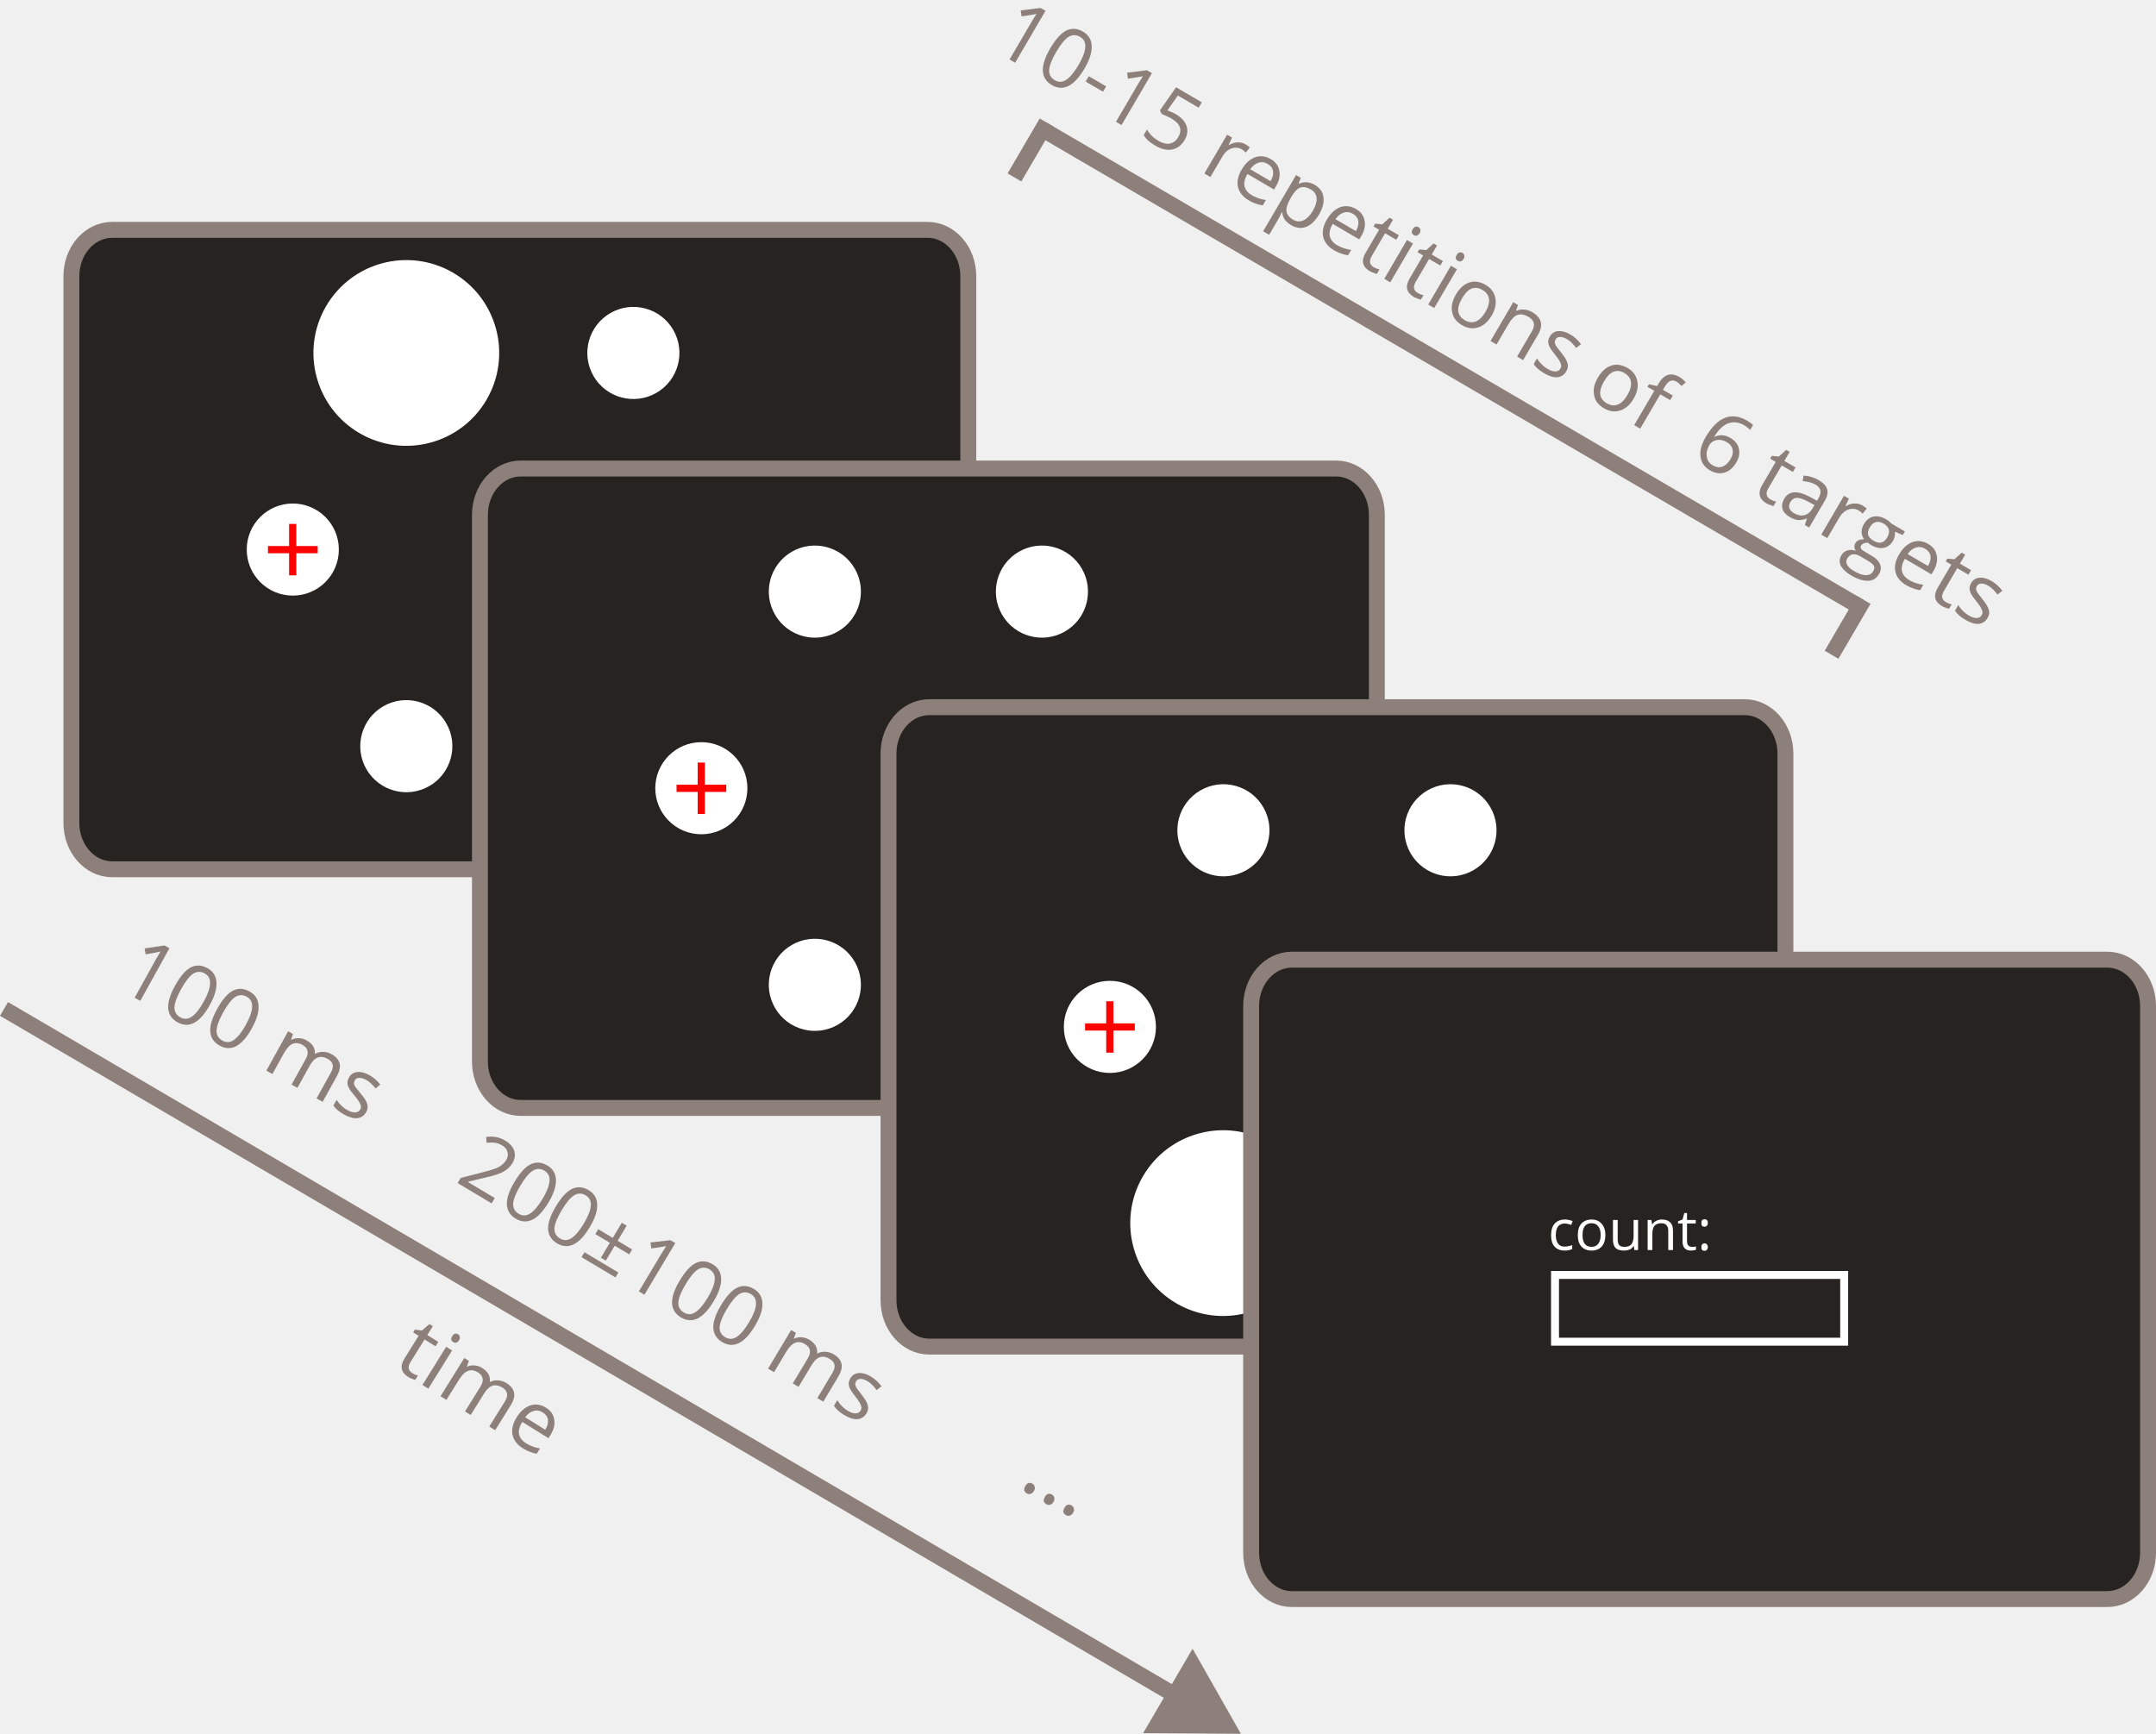
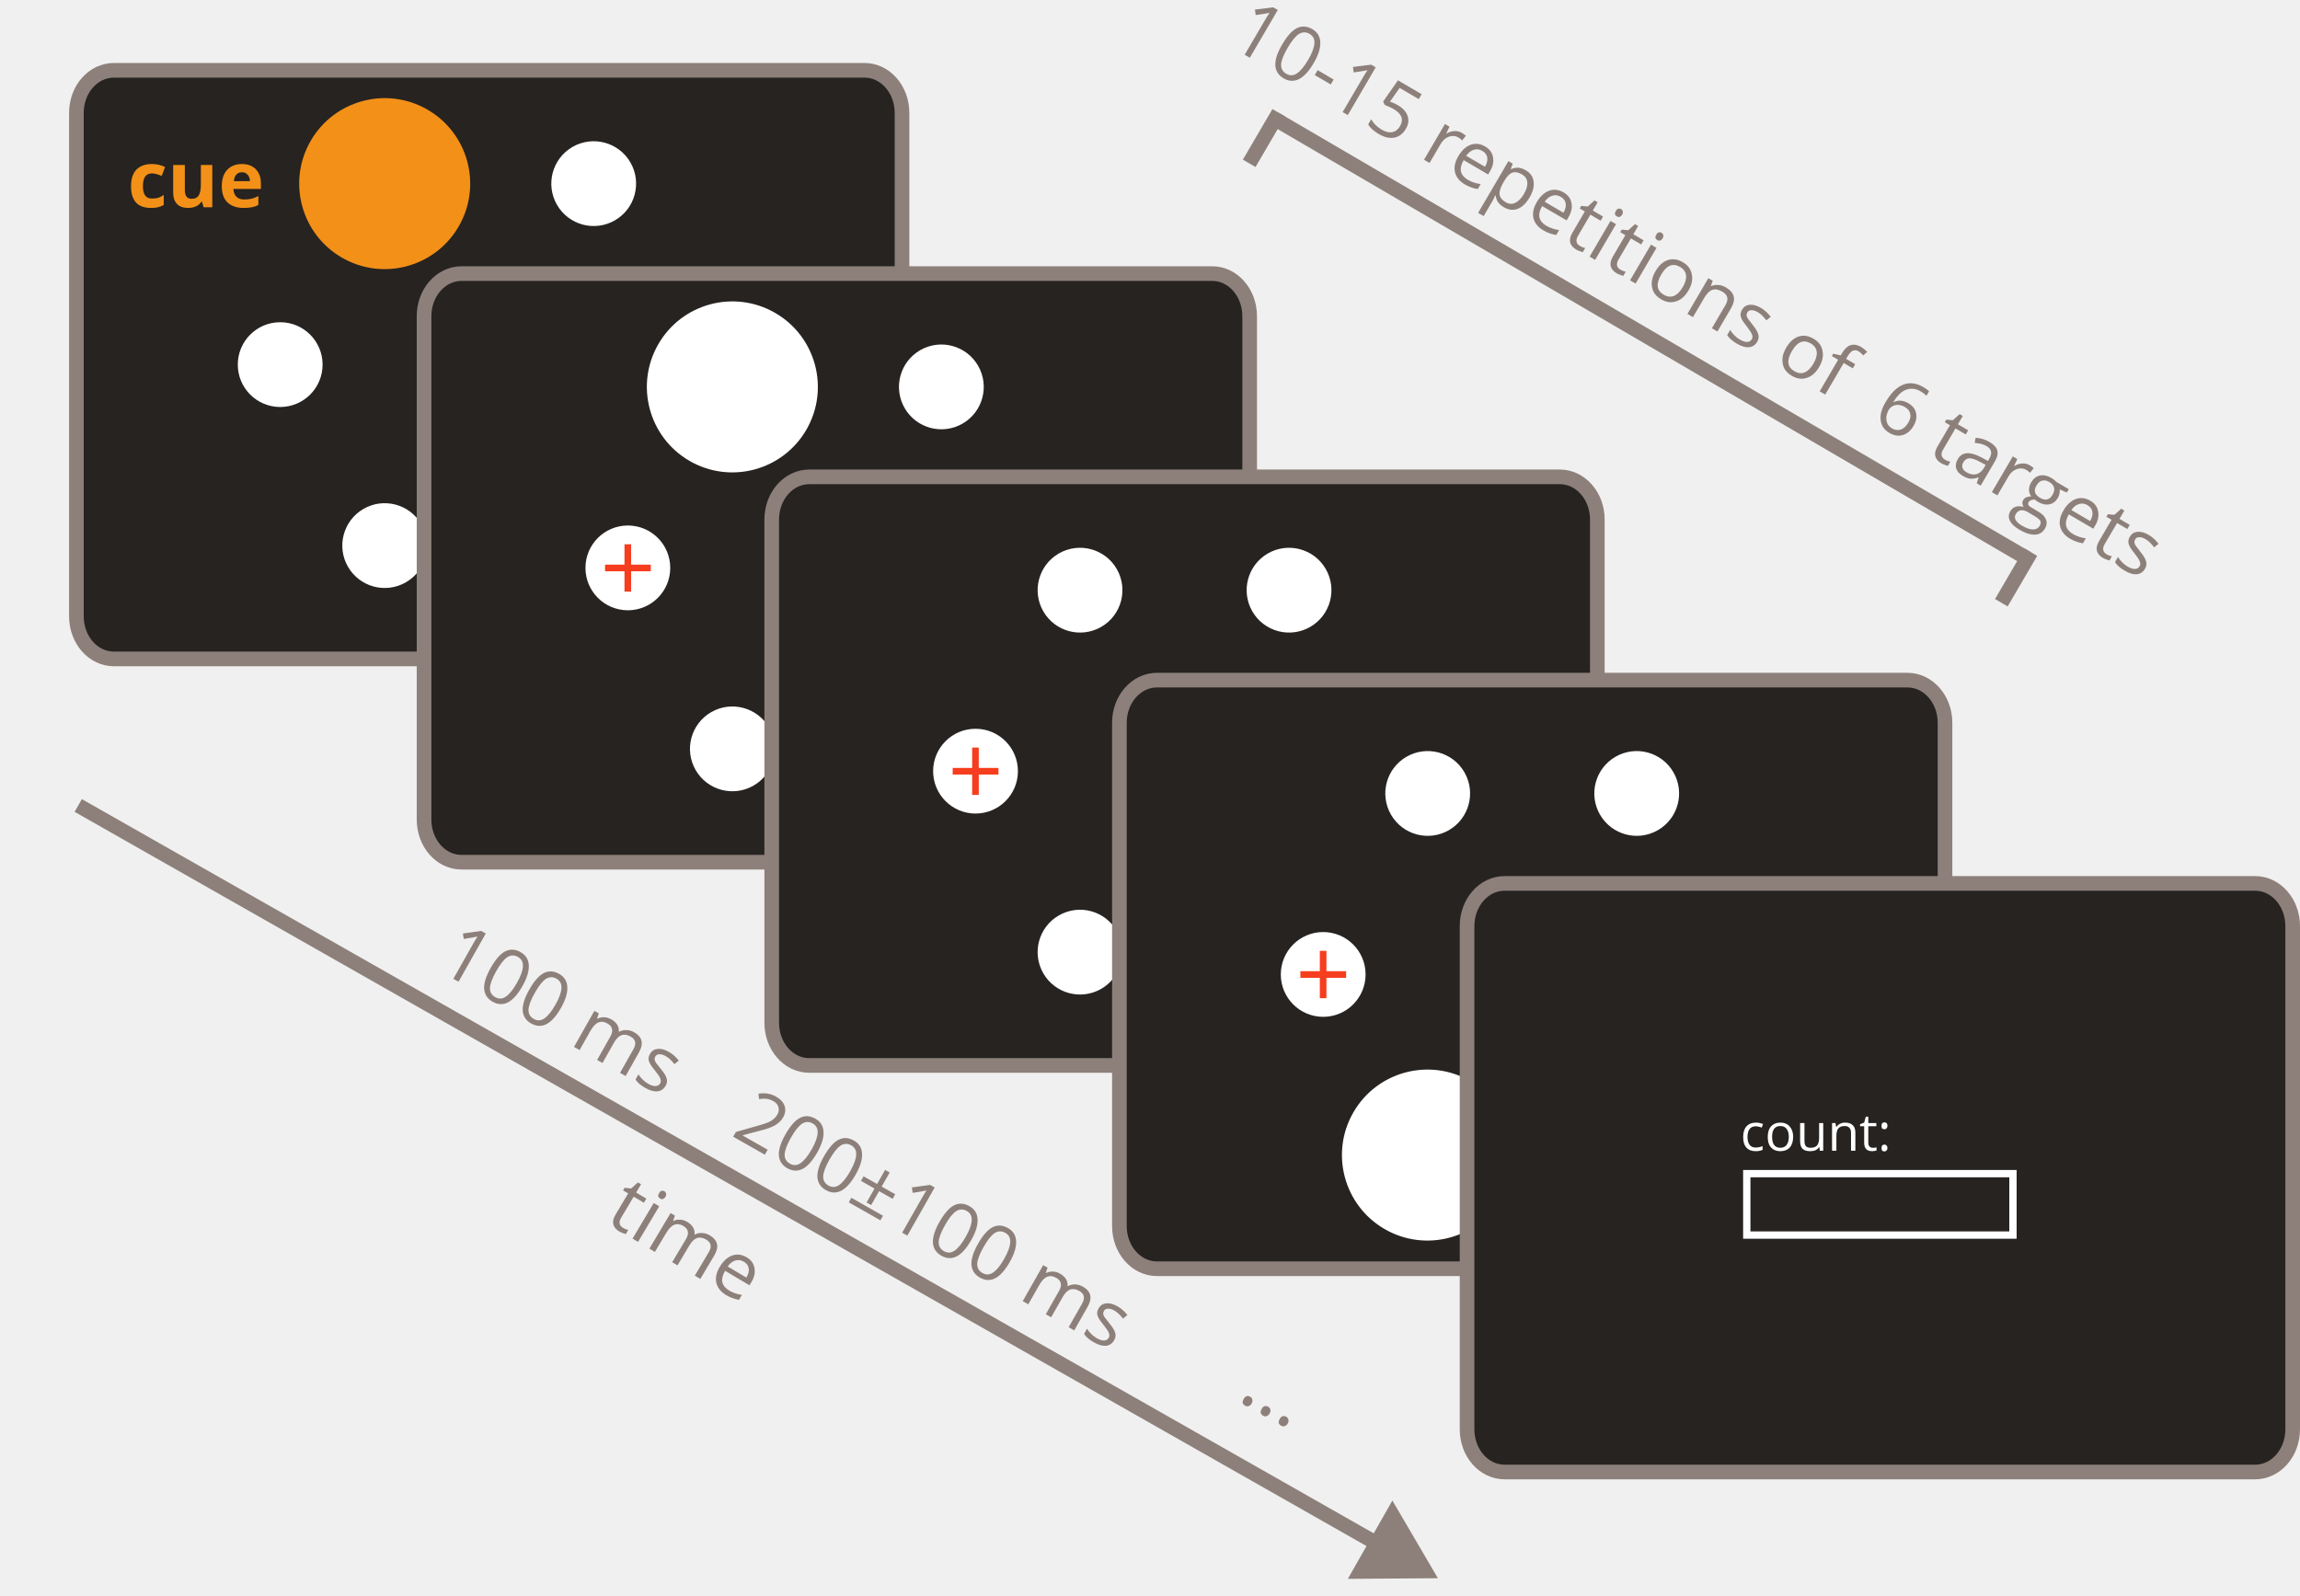
- <svg xmlns="http://www.w3.org/2000/svg" width="135.56mm" height="109.031mm" viewBox="0 0 135.56 109.031" version="1.1" id="svg1">
+ <svg xmlns="http://www.w3.org/2000/svg" width="157.104mm" height="109.028mm" viewBox="0 0 157.104 109.028" version="1.1" id="svg1">
  <defs id="defs1">
    <marker style="overflow:visible" id="Stop" refX="0" refY="-3" orient="auto" markerWidth="1" markerHeight="0.5" viewBox="0 0 1 1" preserveAspectRatio="none">
      <path style="fill:none;stroke:context-stroke;stroke-width:1" d="M 0,4 V -4" id="path23" />
    </marker>
    <marker style="overflow:visible" id="marker8" refX="0" refY="0" orient="auto-start-reverse" markerWidth="1" markerHeight="1" viewBox="0 0 1 1" preserveAspectRatio="xMidYMid">
      <path transform="scale(0.5)" style="fill:context-stroke;fill-rule:evenodd;stroke:context-stroke;stroke-width:1pt" d="M 5.77,0 -2.88,5 V -5 Z" id="path8" />
    </marker>
  </defs>
-   <g id="layer1" transform="translate(-60.43178,-128.9488)">
+   <g id="layer1" transform="translate(-38.88855,-128.9488)">
    <g id="g3">
      <g id="g2" transform="translate(24.3618,83.10952)">
        <g id="g4" transform="translate(-1.402587,1.076313)" />
      </g>
    </g>
    <g id="g3-1" transform="translate(29.57587,14.42065)">
      <g id="g2-0" transform="translate(24.3618,83.10952)">
        <g id="g4-6" transform="translate(-1.402587,1.076313)" />
      </g>
    </g>
    <g id="g5-3" transform="translate(29.57587,14.42065)">
-       <g id="g6" transform="translate(-3.887744,0.5877783)">
-         <rect style="opacity:1;fill:#262321;fill-opacity:1;stroke:#8d807a;stroke-width:1;stroke-dasharray:none;stroke-opacity:1;paint-order:markers fill stroke" id="rect1-2" width="56.394" height="40.21" x="39.232" y="128.395" rx="2.562" ry="2.914" />
-         <circle style="opacity:1;fill:#ffffff;stroke:none;stroke-width:0.374;paint-order:stroke fill markers" id="path1-0" cx="30.194" cy="64.314" r="2.896" transform="translate(22.95921,84.18583)" />
-         <circle style="fill:#ffffff;stroke:none;stroke-width:0.374;paint-order:stroke fill markers" id="path1-7-6" cx="40.601" cy="-83.033" r="2.896" transform="rotate(120,-12.82275,48.72067)" />
-         <circle style="fill:#ffffff;stroke:none;stroke-width:0.374;paint-order:stroke fill markers" id="path1-7-3-1" cx="-85.071" cy="-6.009" r="2.896" transform="rotate(-120,35.78196,35.46516)" />
-         <circle style="fill:#ffffff;stroke:none;stroke-width:0.755;paint-order:stroke fill markers" id="path1-6-5" cx="87.752" cy="-120.282" r="5.84" transform="rotate(120)" />
-         <circle style="fill:#ffffff;stroke:none;stroke-width:0.755;paint-order:stroke fill markers" id="path1-6-5-9" cx="109.462" cy="-192.12" r="5.84" transform="rotate(120)" />
-         <circle style="fill:#ffffff;stroke:none;stroke-width:0.374;paint-order:stroke fill markers" id="path1-6-6-5" cx="-70.795" cy="18.719" r="2.896" transform="rotate(-120,35.78197,35.46516)" />
-         <circle style="fill:#ffffff;stroke:none;stroke-width:0.374;paint-order:stroke fill markers" id="path1-6-9-4" cx="58.746" cy="64.314" r="2.896" transform="translate(22.95921,84.18583)" />
-         <g id="g3-7-7" transform="translate(27.01532,17.4935)">
-           <text xml:space="preserve" style="font-size:6.674px;line-height:1.1;font-family:'Open Sans';-inkscape-font-specification:'Open Sans';text-align:start;text-decoration-color:#000000;writing-mode:lr-tb;direction:ltr;text-anchor:start;opacity:1;fill:#ff0000;stroke:none;stroke-width:1.892;stroke-dasharray:none;paint-order:stroke fill markers" x="24.233" y="133.363" id="text3-6">
-             <tspan id="tspan3-5" style="font-weight:normal;fill:#ff0000;stroke:none;stroke-width:1.892" x="24.233" y="133.363">+</tspan>
+       <g id="g10" transform="translate(-52.0147,-106.7198)">
+         <path id="rect1-2-6" style="fill:#262321;stroke:#8d807a;paint-order:markers fill stroke" d="m 69.108,226.051 h 51.27 c 1.419,0 2.562,1.3 2.562,2.914 v 34.383 c 0,1.614 -1.143,2.914 -2.562,2.914 H 69.108 c -1.419,0 -2.562,-1.3 -2.562,-2.914 v -34.383 c 0,-1.614 1.143,-2.914 2.562,-2.914 z" />
+         <circle style="fill:#ffffff;stroke:none;stroke-width:0.374;paint-order:stroke fill markers" id="path1-0-0" cx="80.466" cy="246.156" r="2.896" />
+         <circle style="fill:#ffffff;stroke:none;stroke-width:0.374;paint-order:stroke fill markers" id="path1-7-6-48" cx="172.944" cy="-217.491" r="2.896" transform="rotate(120)" />
+         <circle style="fill:#ffffff;stroke:none;stroke-width:0.374;paint-order:stroke fill markers" id="path1-7-3-1-8" cx="-267.687" cy="-53.392" r="2.896" transform="rotate(-120)" />
+         <circle style="fill:#f29018;fill-opacity:1;stroke:none;stroke-width:0.755;paint-order:stroke fill markers" id="path1-6-5-8" cx="158.668" cy="-192.764" r="5.84" transform="rotate(120)" />
+         <circle style="fill:#ffffff;stroke:none;stroke-width:0.374;paint-order:stroke fill markers" id="path1-6-6-5-9" cx="-253.411" cy="-28.665" r="2.896" transform="rotate(-120)" />
+         <circle style="fill:#ffffff;stroke:none;stroke-width:0.374;paint-order:stroke fill markers" id="path1-6-9-4-77" cx="109.019" cy="246.156" r="2.896" />
+         <text xml:space="preserve" style="font-size:5.292px;line-height:1.1;font-family:'Open Sans';-inkscape-font-specification:'Open Sans';text-align:start;text-decoration-color:#000000;writing-mode:lr-tb;direction:ltr;text-anchor:start;opacity:1;fill:#f29018;fill-opacity:1;stroke:none;stroke-width:1;stroke-dasharray:none;stroke-opacity:1;paint-order:markers fill stroke" x="70.044" y="235.406" id="text10">
+           <tspan id="tspan10" style="font-weight:bold;stroke:none;stroke-width:1" x="70.044" y="235.406">cue</tspan>
+         </text>
+       </g>
+       <circle style="fill:#ffffff;stroke:none;stroke-width:0.374;paint-order:stroke fill markers" id="path1-7-6" cx="104.481" cy="-141.936" r="2.896" transform="rotate(120)" />
+       <circle style="fill:#ffffff;stroke:none;stroke-width:0.755;paint-order:stroke fill markers" id="path1-6-5-9" cx="111.915" cy="-189.047" r="5.84" transform="rotate(120)" />
+       <circle style="fill:#ffffff;stroke:none;stroke-width:0.374;paint-order:stroke fill markers" id="path1-6-9-4" cx="77.818" cy="149.088" r="2.896" />
+       <g id="g12" transform="translate(2.934346,4.235318)">
+         <path id="rect1-2" style="fill:#262321;stroke:#8d807a;paint-order:markers fill stroke" d="m 37.906,128.983 h 51.27 c 1.419,0 2.562,1.3 2.562,2.914 v 34.383 c 0,1.614 -1.143,2.914 -2.562,2.914 H 37.906 c -1.419,0 -2.562,-1.3 -2.562,-2.914 v -34.383 c 0,-1.614 1.143,-2.914 2.562,-2.914 z" />
+         <circle style="fill:#ffffff;stroke:none;stroke-width:0.374;paint-order:stroke fill markers" id="path1-0" cx="49.265" cy="149.088" r="2.896" />
+         <circle style="fill:#ffffff;stroke:none;stroke-width:0.374;paint-order:stroke fill markers" id="path1-7-3-1" cx="-168.023" cy="-31.879" r="2.896" transform="rotate(-120)" />
+         <circle style="fill:#ffffff;stroke:none;stroke-width:0.755;paint-order:stroke fill markers" id="path1-6-5" cx="90.205" cy="-117.209" r="5.84" transform="rotate(120)" />
+         <circle style="fill:#ffffff;stroke:none;stroke-width:0.374;paint-order:stroke fill markers" id="path1-6-6-5" cx="-153.746" cy="-7.152" r="2.896" transform="rotate(-120)" />
+         <g id="g3-7-7" transform="translate(23.12758,18.08128)">
+           <text xml:space="preserve" style="font-size:6.674px;line-height:1.1;font-family:'Open Sans';-inkscape-font-specification:'Open Sans';text-align:start;text-decoration-color:#000000;writing-mode:lr-tb;direction:ltr;text-anchor:start;opacity:1;fill:#f63d1e;fill-opacity:1;stroke:none;stroke-width:1.892;stroke-dasharray:none;paint-order:stroke fill markers" x="24.233" y="133.363" id="text3-6">
+             <tspan id="tspan3-5" style="font-weight:normal;fill:#f63d1e;fill-opacity:1;stroke:none;stroke-width:1.892" x="24.233" y="133.363">+</tspan>
          </text>
        </g>
-         <circle style="fill:#ffffff;stroke:none;stroke-width:0.755;paint-order:stroke fill markers" id="path1-6-5-2" cx="109.559" cy="-192.481" r="5.84" transform="rotate(120)" />
      </g>
-       <rect style="fill:#262321;fill-opacity:1;stroke:#8d807a;stroke-width:1;stroke-dasharray:none;stroke-opacity:1;paint-order:markers fill stroke" id="rect1-2-4" width="56.394" height="40.21" x="61.032" y="143.991" rx="2.562" ry="2.914" />
-       <circle style="fill:#ffffff;stroke:none;stroke-width:0.374;paint-order:stroke fill markers" id="path1-0-7" cx="74.953" cy="164.096" r="2.896" />
+       <circle style="fill:#ffffff;stroke:none;stroke-width:0.755;paint-order:stroke fill markers" id="path1-6-5-2" cx="112.011" cy="-189.408" r="5.84" transform="rotate(120)" />
      <circle style="fill:#ffffff;stroke:none;stroke-width:0.374;paint-order:stroke fill markers" id="path1-7-6-4" cx="104.635" cy="-171.687" r="2.896" transform="rotate(120)" />
-       <circle style="fill:#ffffff;stroke:none;stroke-width:0.374;paint-order:stroke fill markers" id="path1-7-3-1-4" cx="-193.864" cy="-17.137" r="2.896" transform="rotate(-120)" />
-       <circle style="fill:#ffffff;stroke:none;stroke-width:0.374;paint-order:stroke fill markers" id="path1-6-6-5-0" cx="-179.588" cy="7.591" r="2.896" transform="rotate(-120)" />
-       <circle style="fill:#ffffff;stroke:none;stroke-width:0.374;paint-order:stroke fill markers" id="path1-6-6-5-0-0" cx="-172.45" cy="-4.773" r="2.896" transform="rotate(-120)" />
      <circle style="fill:#ffffff;stroke:none;stroke-width:0.374;paint-order:stroke fill markers" id="path1-6-9-4-7" cx="103.506" cy="164.096" r="2.896" />
-       <g id="g3-7-7-8" transform="translate(48.8157,33.08971)">
-         <text xml:space="preserve" style="font-size:6.674px;line-height:1.1;font-family:'Open Sans';-inkscape-font-specification:'Open Sans';text-align:start;text-decoration-color:#000000;writing-mode:lr-tb;direction:ltr;text-anchor:start;opacity:1;fill:#ff0000;stroke:none;stroke-width:1.892;stroke-dasharray:none;paint-order:stroke fill markers" x="24.233" y="133.363" id="text3-6-6">
-           <tspan id="tspan3-5-8" style="font-weight:normal;fill:#ff0000;stroke:none;stroke-width:1.892" x="24.233" y="133.363">+</tspan>
-         </text>
+       <g id="g11" transform="translate(0.9940492,3.113513)">
+         <rect style="fill:#262321;fill-opacity:1;stroke:#8d807a;stroke-width:1;stroke-dasharray:none;stroke-opacity:1;paint-order:markers fill stroke" id="rect1-2-4" width="56.394" height="40.21" x="61.032" y="143.991" rx="2.562" ry="2.914" />
+         <circle style="fill:#ffffff;stroke:none;stroke-width:0.374;paint-order:stroke fill markers" id="path1-0-7" cx="74.953" cy="164.096" r="2.896" />
+         <circle style="fill:#ffffff;stroke:none;stroke-width:0.374;paint-order:stroke fill markers" id="path1-7-3-1-4" cx="-193.864" cy="-17.137" r="2.896" transform="rotate(-120)" />
+         <circle style="fill:#ffffff;stroke:none;stroke-width:0.374;paint-order:stroke fill markers" id="path1-6-6-5-0" cx="-179.588" cy="7.591" r="2.896" transform="rotate(-120)" />
+         <circle style="fill:#ffffff;stroke:none;stroke-width:0.374;paint-order:stroke fill markers" id="path1-6-6-5-0-0" cx="-172.45" cy="-4.773" r="2.896" transform="rotate(-120)" />
+         <g id="g3-7-7-8" transform="translate(48.8157,33.08971)" style="fill:#f63d1e;fill-opacity:1">
+           <text xml:space="preserve" style="font-size:6.674px;line-height:1.1;font-family:'Open Sans';-inkscape-font-specification:'Open Sans';text-align:start;text-decoration-color:#000000;writing-mode:lr-tb;direction:ltr;text-anchor:start;opacity:1;fill:#f63d1e;fill-opacity:1;stroke:none;stroke-width:1.892;stroke-dasharray:none;paint-order:stroke fill markers" x="24.233" y="133.363" id="text3-6-6">
+             <tspan id="tspan3-5-8" style="font-weight:normal;fill:#f63d1e;fill-opacity:1;stroke:none;stroke-width:1.892" x="24.233" y="133.363">+</tspan>
+           </text>
+         </g>
      </g>
-       <rect style="fill:#262321;fill-opacity:1;stroke:#8d807a;stroke-width:1;stroke-dasharray:none;stroke-opacity:1;paint-order:markers fill stroke" id="rect1-2-4-1" width="56.394" height="40.21" x="86.721" y="159" rx="2.562" ry="2.914" />
-       <circle style="fill:#ffffff;stroke:none;stroke-width:0.374;paint-order:stroke fill markers" id="path1-0-7-1" cx="100.641" cy="179.105" r="2.896" />
      <circle style="fill:#ffffff;stroke:none;stroke-width:0.374;paint-order:stroke fill markers" id="path1-7-6-4-5" cx="104.788" cy="-201.437" r="2.896" transform="rotate(120)" />
-       <circle style="fill:#ffffff;stroke:none;stroke-width:0.374;paint-order:stroke fill markers" id="path1-6-6-5-0-7" cx="-205.43" cy="22.333" r="2.896" transform="rotate(-120)" />
-       <circle style="fill:#ffffff;stroke:none;stroke-width:0.374;paint-order:stroke fill markers" id="path1-6-6-5-0-0-7" cx="-198.292" cy="9.969" r="2.896" transform="rotate(-120)" />
      <circle style="fill:#ffffff;stroke:none;stroke-width:0.374;paint-order:stroke fill markers" id="path1-6-9-4-7-6" cx="129.194" cy="179.105" r="2.896" />
-       <g id="g3-7-7-8-7" transform="translate(74.50383,48.09813)">
-         <text xml:space="preserve" style="font-size:6.674px;line-height:1.1;font-family:'Open Sans';-inkscape-font-specification:'Open Sans';text-align:start;text-decoration-color:#000000;writing-mode:lr-tb;direction:ltr;text-anchor:start;opacity:1;fill:#ff0000;stroke:none;stroke-width:1.892;stroke-dasharray:none;paint-order:stroke fill markers" x="24.233" y="133.363" id="text3-6-6-3">
-           <tspan id="tspan3-5-8-6" style="font-weight:normal;fill:#ff0000;stroke:none;stroke-width:1.892" x="24.233" y="133.363">+</tspan>
-         </text>
+       <path style="fill:none;stroke:#8d807a;stroke-width:1;stroke-dasharray:none;stroke-opacity:1;marker-end:url(#marker8);paint-order:stroke fill markers" d="m 14.657,169.554 89.785,51.034" id="path7" />
+       <text xml:space="preserve" style="font-size:5.292px;line-height:1.1;font-family:'Open Sans';-inkscape-font-specification:'Open Sans';text-align:start;text-decoration-color:#000000;writing-mode:lr-tb;direction:ltr;text-anchor:start;fill:#8d807a;fill-opacity:1;stroke:none;stroke-width:1;stroke-dasharray:none;paint-order:stroke fill markers" x="144.678" y="144.247" id="text8" transform="rotate(30.76747)">
+         <tspan id="tspan8" style="font-size:5.292px;fill:#8d807a;fill-opacity:1;stroke:none;stroke-width:1" x="144.678" y="144.247">time</tspan>
+       </text>
+       <text xml:space="preserve" style="font-size:5.292px;line-height:1.1;font-family:'Open Sans';-inkscape-font-specification:'Open Sans';text-align:start;text-decoration-color:#000000;writing-mode:lr-tb;direction:ltr;text-anchor:start;fill:#8d807a;fill-opacity:1;stroke:none;stroke-width:1;stroke-dasharray:none;paint-order:stroke fill markers" x="184.024" y="138.183" id="text8-1" transform="rotate(29.04635)">
+         <tspan id="tspan8-7" style="font-size:5.292px;fill:#8d807a;fill-opacity:1;stroke:none;stroke-width:1" x="184.024" y="138.183">...</tspan>
+       </text>
+       <text xml:space="preserve" style="font-size:5.292px;line-height:1.1;font-family:'Open Sans';-inkscape-font-specification:'Open Sans';text-align:start;text-decoration-color:#000000;writing-mode:lr-tb;direction:ltr;text-anchor:start;fill:#8d807a;fill-opacity:1;stroke:none;stroke-width:1;stroke-dasharray:none;paint-order:stroke fill markers" x="122.823" y="138.148" id="text8-2" transform="rotate(29.45077)">
+         <tspan id="tspan8-6" style="font-size:5.292px;fill:#8d807a;fill-opacity:1;stroke:none;stroke-width:1" x="122.823" y="138.148">100 ms</tspan>
+       </text>
+       <text xml:space="preserve" style="font-size:5.292px;line-height:1.1;font-family:'Open Sans';-inkscape-font-specification:'Open Sans';text-align:start;text-decoration-color:#000000;writing-mode:lr-tb;direction:ltr;text-anchor:start;fill:#8d807a;fill-opacity:1;stroke:none;stroke-width:1;stroke-dasharray:none;paint-order:stroke fill markers" x="146.296" y="137.772" id="text8-2-0" transform="rotate(29.59629)">
+         <tspan id="tspan8-6-9" style="font-size:5.292px;fill:#8d807a;fill-opacity:1;stroke:none;stroke-width:1" x="146.296" y="137.772">200±100 ms</tspan>
+       </text>
+       <g id="g13" transform="translate(-0.9462528,1.991716)">
+         <rect style="fill:#262321;fill-opacity:1;stroke:#8d807a;stroke-width:1;stroke-dasharray:none;stroke-opacity:1;paint-order:markers fill stroke" id="rect1-2-4-1" width="56.394" height="40.21" x="86.721" y="159" rx="2.562" ry="2.914" />
+         <circle style="fill:#ffffff;stroke:none;stroke-width:0.374;paint-order:stroke fill markers" id="path1-0-7-1" cx="100.641" cy="179.105" r="2.896" />
+         <circle style="fill:#ffffff;stroke:none;stroke-width:0.374;paint-order:stroke fill markers" id="path1-6-6-5-0-7" cx="-205.43" cy="22.333" r="2.896" transform="rotate(-120)" />
+         <circle style="fill:#ffffff;stroke:none;stroke-width:0.374;paint-order:stroke fill markers" id="path1-6-6-5-0-0-7" cx="-198.292" cy="9.969" r="2.896" transform="rotate(-120)" />
+         <g id="g3-7-7-8-7" transform="translate(74.50383,48.09813)" style="fill:#f63d1e;fill-opacity:1">
+           <text xml:space="preserve" style="font-size:6.674px;line-height:1.1;font-family:'Open Sans';-inkscape-font-specification:'Open Sans';text-align:start;text-decoration-color:#000000;writing-mode:lr-tb;direction:ltr;text-anchor:start;opacity:1;fill:#f63d1e;fill-opacity:1;stroke:none;stroke-width:1.892;stroke-dasharray:none;paint-order:stroke fill markers" x="24.233" y="133.363" id="text3-6-6-3">
+             <tspan id="tspan3-5-8-6" style="font-weight:normal;fill:#f63d1e;fill-opacity:1;stroke:none;stroke-width:1.892" x="24.233" y="133.363">+</tspan>
+           </text>
+         </g>
+         <circle style="fill:#ffffff;stroke:none;stroke-width:0.755;paint-order:stroke fill markers" id="path1-6-5-0" cx="111.915" cy="-189.047" r="5.84" transform="rotate(120)" />
      </g>
-       <path style="fill:none;stroke:#8d807a;stroke-width:1;stroke-dasharray:none;stroke-opacity:1;marker-end:url(#marker8);paint-order:stroke fill markers" d="m 31.109,177.976 74.705,43.787" id="path7" />
-       <text xml:space="preserve" style="font-size:5.292px;line-height:1.1;font-family:'Open Sans';-inkscape-font-specification:'Open Sans';text-align:start;text-decoration-color:#000000;writing-mode:lr-tb;direction:ltr;text-anchor:start;fill:#8d807a;fill-opacity:1;stroke:none;stroke-width:1;stroke-dasharray:none;paint-order:stroke fill markers" x="152.939" y="140.867" id="text8" transform="rotate(31.88668)">
-         <tspan id="tspan8" style="font-size:5.292px;fill:#8d807a;fill-opacity:1;stroke:none;stroke-width:1" x="152.939" y="140.867">time</tspan>
-       </text>
-       <text xml:space="preserve" style="font-size:5.292px;line-height:1.1;font-family:'Open Sans';-inkscape-font-specification:'Open Sans';text-align:start;text-decoration-color:#000000;writing-mode:lr-tb;direction:ltr;text-anchor:start;fill:#8d807a;fill-opacity:1;stroke:none;stroke-width:1;stroke-dasharray:none;paint-order:stroke fill markers" x="183.922" y="135.819" id="text8-1" transform="rotate(29.04635)">
-         <tspan id="tspan8-7" style="font-size:5.292px;fill:#8d807a;fill-opacity:1;stroke:none;stroke-width:1" x="183.922" y="135.819">...</tspan>
-       </text>
-       <text xml:space="preserve" style="font-size:5.292px;line-height:1.1;font-family:'Open Sans';-inkscape-font-specification:'Open Sans';text-align:start;text-decoration-color:#000000;writing-mode:lr-tb;direction:ltr;text-anchor:start;fill:#8d807a;fill-opacity:1;stroke:none;stroke-width:1;stroke-dasharray:none;paint-order:stroke fill markers" x="118.847" y="136.022" id="text8-2" transform="rotate(28.97913)">
-         <tspan id="tspan8-6" style="font-size:5.292px;fill:#8d807a;fill-opacity:1;stroke:none;stroke-width:1" x="118.847" y="136.022">100 ms</tspan>
-       </text>
-       <text xml:space="preserve" style="font-size:5.292px;line-height:1.1;font-family:'Open Sans';-inkscape-font-specification:'Open Sans';text-align:start;text-decoration-color:#000000;writing-mode:lr-tb;direction:ltr;text-anchor:start;fill:#8d807a;fill-opacity:1;stroke:none;stroke-width:1;stroke-dasharray:none;paint-order:stroke fill markers" x="147.862" y="131.557" id="text8-2-0" transform="rotate(30.873)">
-         <tspan id="tspan8-6-9" style="font-size:5.292px;fill:#8d807a;fill-opacity:1;stroke:none;stroke-width:1" x="147.862" y="131.557">200±100 ms</tspan>
-       </text>
-       <circle style="fill:#ffffff;stroke:none;stroke-width:0.755;paint-order:stroke fill markers" id="path1-6-5-0" cx="111.915" cy="-189.047" r="5.84" transform="rotate(120)" />
-       <rect style="fill:#262321;fill-opacity:1;stroke:#8d807a;stroke-width:1;stroke-dasharray:none;stroke-opacity:1;paint-order:markers fill stroke" id="rect1-2-4-4-5" width="56.394" height="40.21" x="109.522" y="174.878" rx="2.562" ry="2.914" />
-       <g id="g7-9" transform="translate(75.15524,47.8669)">
-         <rect style="opacity:1;fill:none;stroke:#ffffff;stroke-width:0.5;stroke-dasharray:none;paint-order:stroke fill markers" id="rect6-4" width="18.182" height="4.197" x="53.473" y="146.838" rx="0" ry="0" />
-         <text xml:space="preserve" style="font-size:3.528px;line-height:1.1;font-family:'Open Sans';-inkscape-font-specification:'Open Sans';text-align:start;text-decoration-color:#000000;writing-mode:lr-tb;direction:ltr;text-anchor:start;opacity:1;fill:#ffffff;stroke:none;stroke-width:0.5;stroke-dasharray:none;paint-order:stroke fill markers" x="53.025" y="145.273" id="text6-9">
-           <tspan id="tspan6-0" style="fill:#ffffff;stroke:none;stroke-width:0.5" x="53.025" y="145.273">count:</tspan>
-         </text>
+       <g id="g14">
+         <rect style="fill:#262321;fill-opacity:1;stroke:#8d807a;stroke-width:1;stroke-dasharray:none;stroke-opacity:1;paint-order:markers fill stroke" id="rect1-2-4-4-5" width="56.394" height="40.21" x="109.522" y="174.878" rx="2.562" ry="2.914" />
+         <g id="g7-9" transform="translate(75.15524,47.8669)">
+           <rect style="opacity:1;fill:none;stroke:#ffffff;stroke-width:0.5;stroke-dasharray:none;paint-order:stroke fill markers" id="rect6-4" width="18.182" height="4.197" x="53.473" y="146.838" rx="0" ry="0" />
+           <text xml:space="preserve" style="font-size:3.528px;line-height:1.1;font-family:'Open Sans';-inkscape-font-specification:'Open Sans';text-align:start;text-decoration-color:#000000;writing-mode:lr-tb;direction:ltr;text-anchor:start;opacity:1;fill:#ffffff;stroke:none;stroke-width:0.5;stroke-dasharray:none;paint-order:stroke fill markers" x="53.025" y="145.273" id="text6-9">
+             <tspan id="tspan6-0" style="fill:#ffffff;stroke:none;stroke-width:0.5" x="53.025" y="145.273">count:</tspan>
+           </text>
+         </g>
      </g>
      <path style="opacity:1;fill:none;stroke:#8d807a;stroke-width:1;stroke-dasharray:none;stroke-opacity:1;marker-start:url(#Stop);marker-end:url(#Stop);paint-order:stroke fill markers" d="m 96.406,122.664 51.376,30.017" id="path9" />
      <text xml:space="preserve" style="font-size:5.292px;line-height:1.1;font-family:'Open Sans';-inkscape-font-specification:'Open Sans';text-align:start;text-decoration-color:#000000;writing-mode:lr-tb;direction:ltr;text-anchor:start;opacity:1;fill:#8d807a;fill-opacity:1;stroke:none;stroke-width:1;stroke-dasharray:none;paint-order:stroke fill markers" x="139.724" y="54.403" id="text9" transform="rotate(30.34716)">
        <tspan id="tspan9" style="fill:#8d807a;fill-opacity:1;stroke-width:1" x="139.724" y="54.403">10-15 repetitions of  6 targets</tspan>
      </text>
    </g>
  </g>
</svg>
